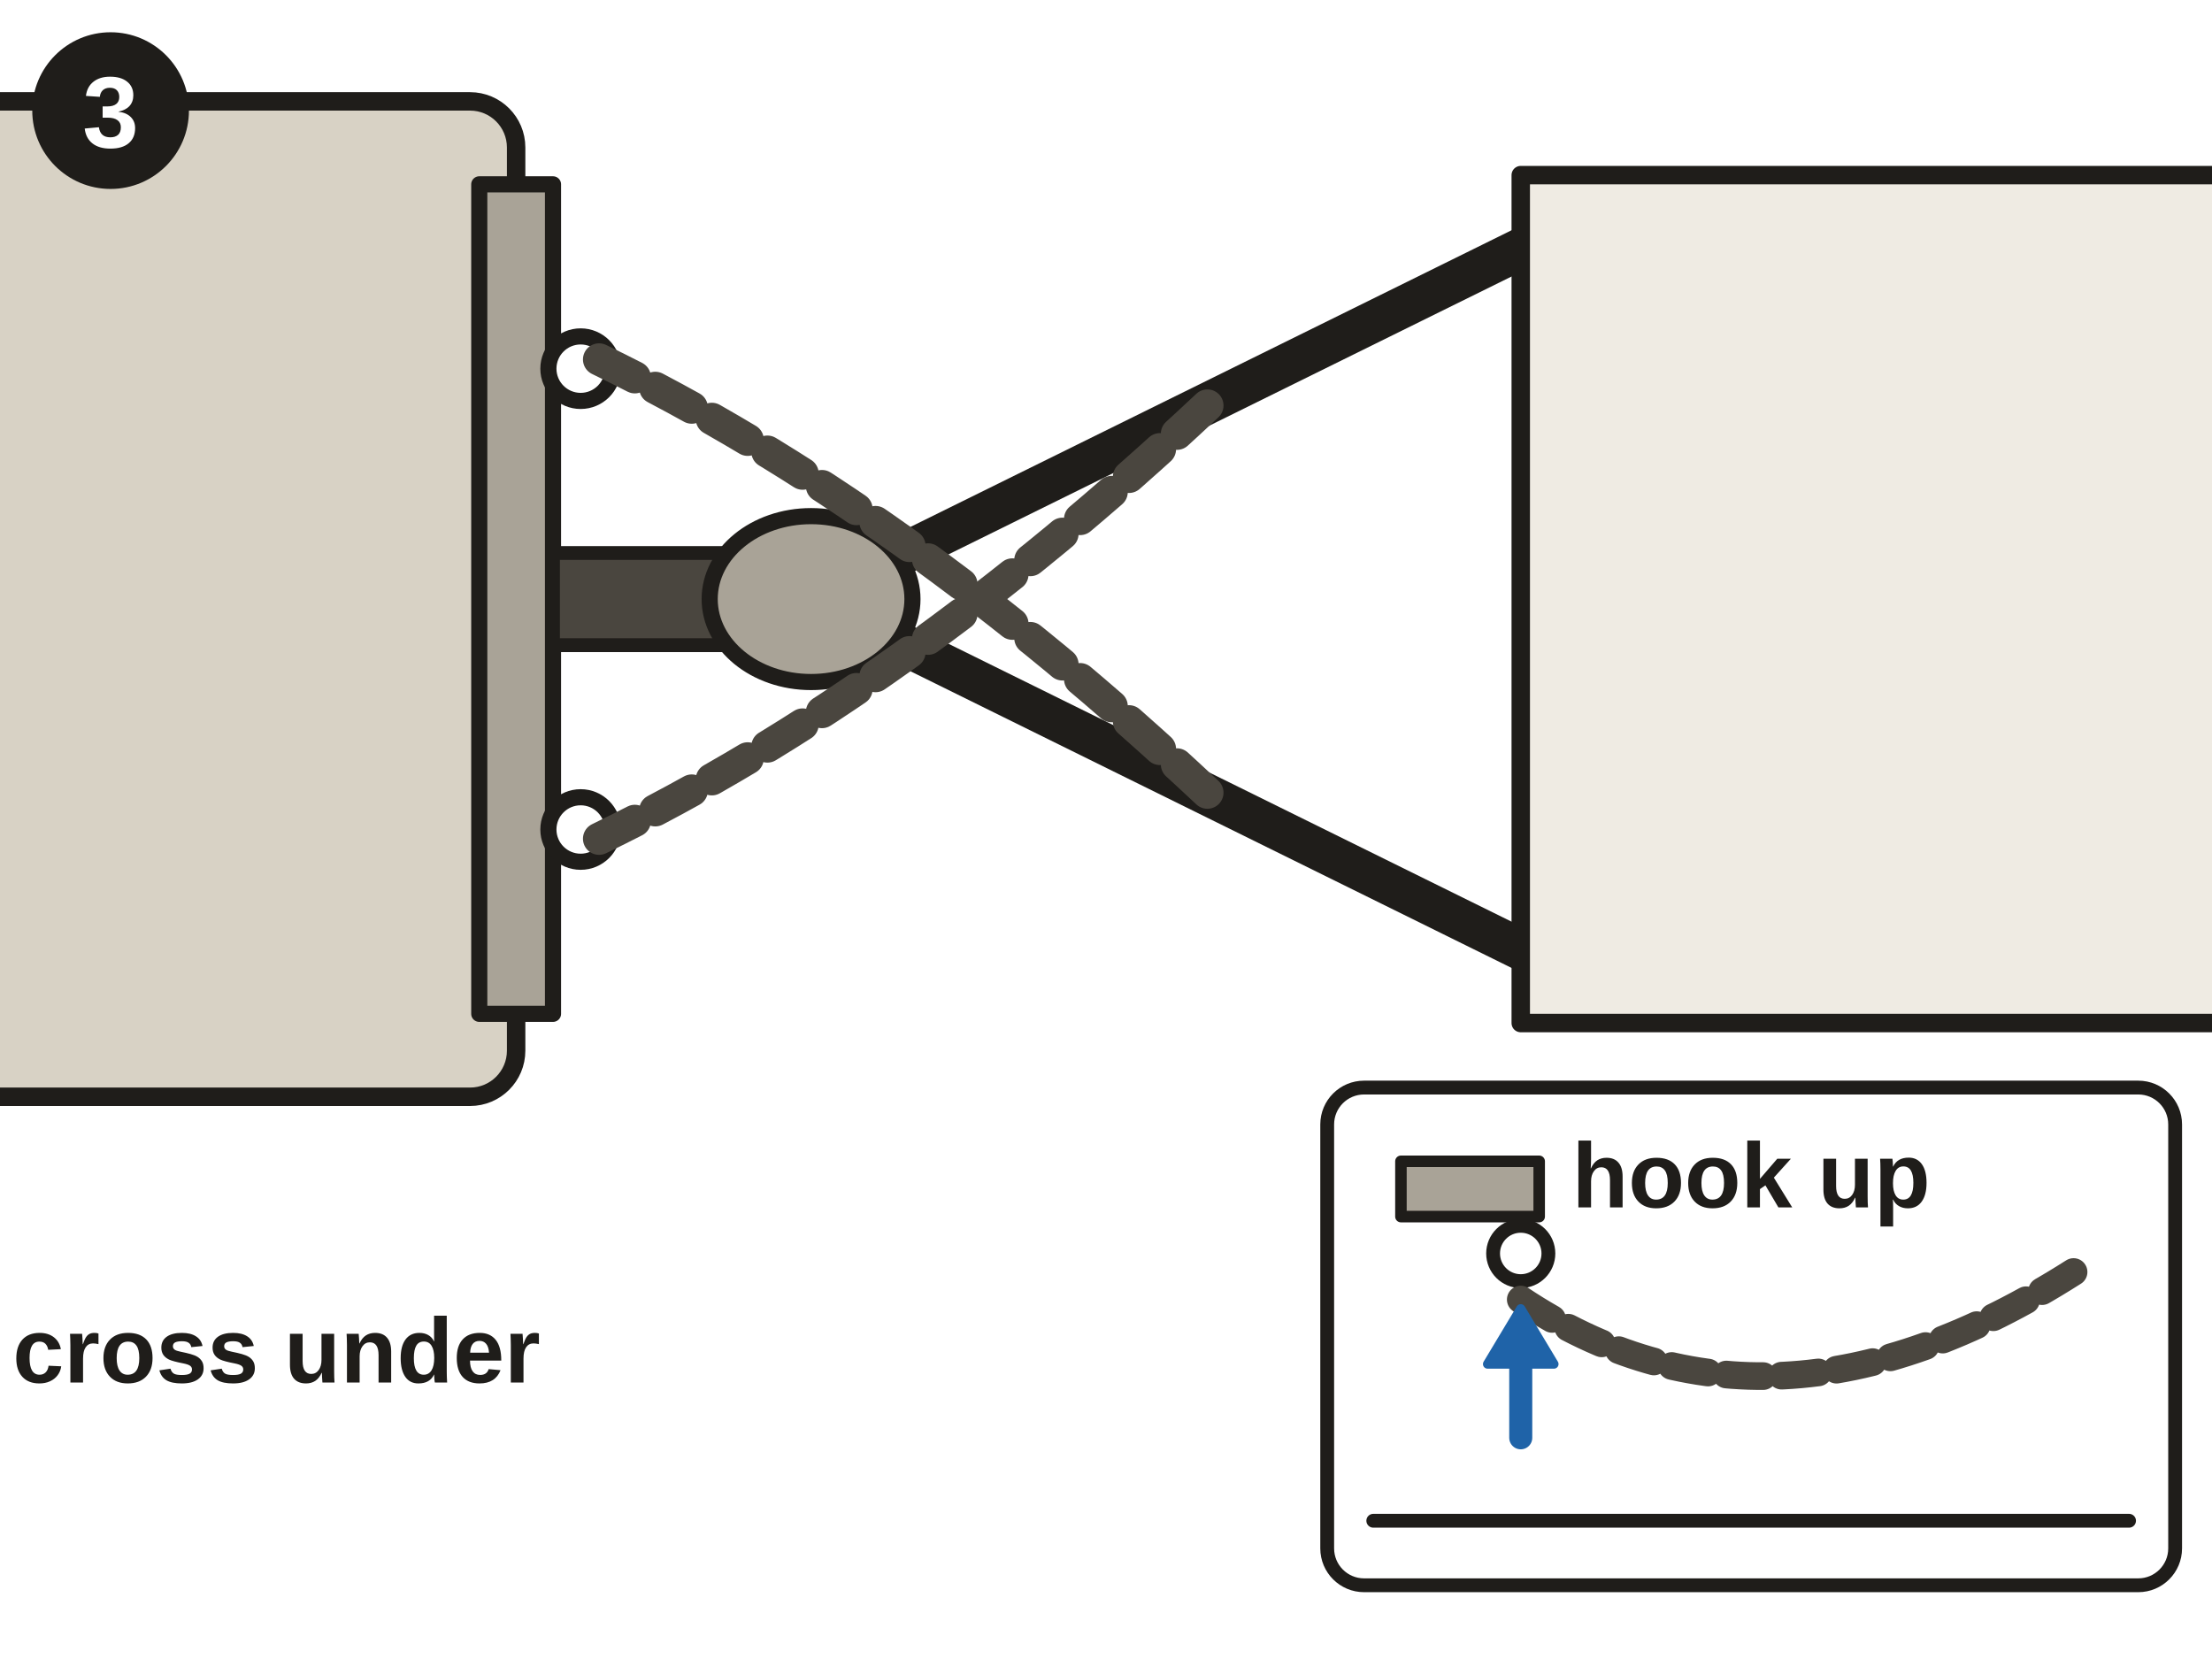
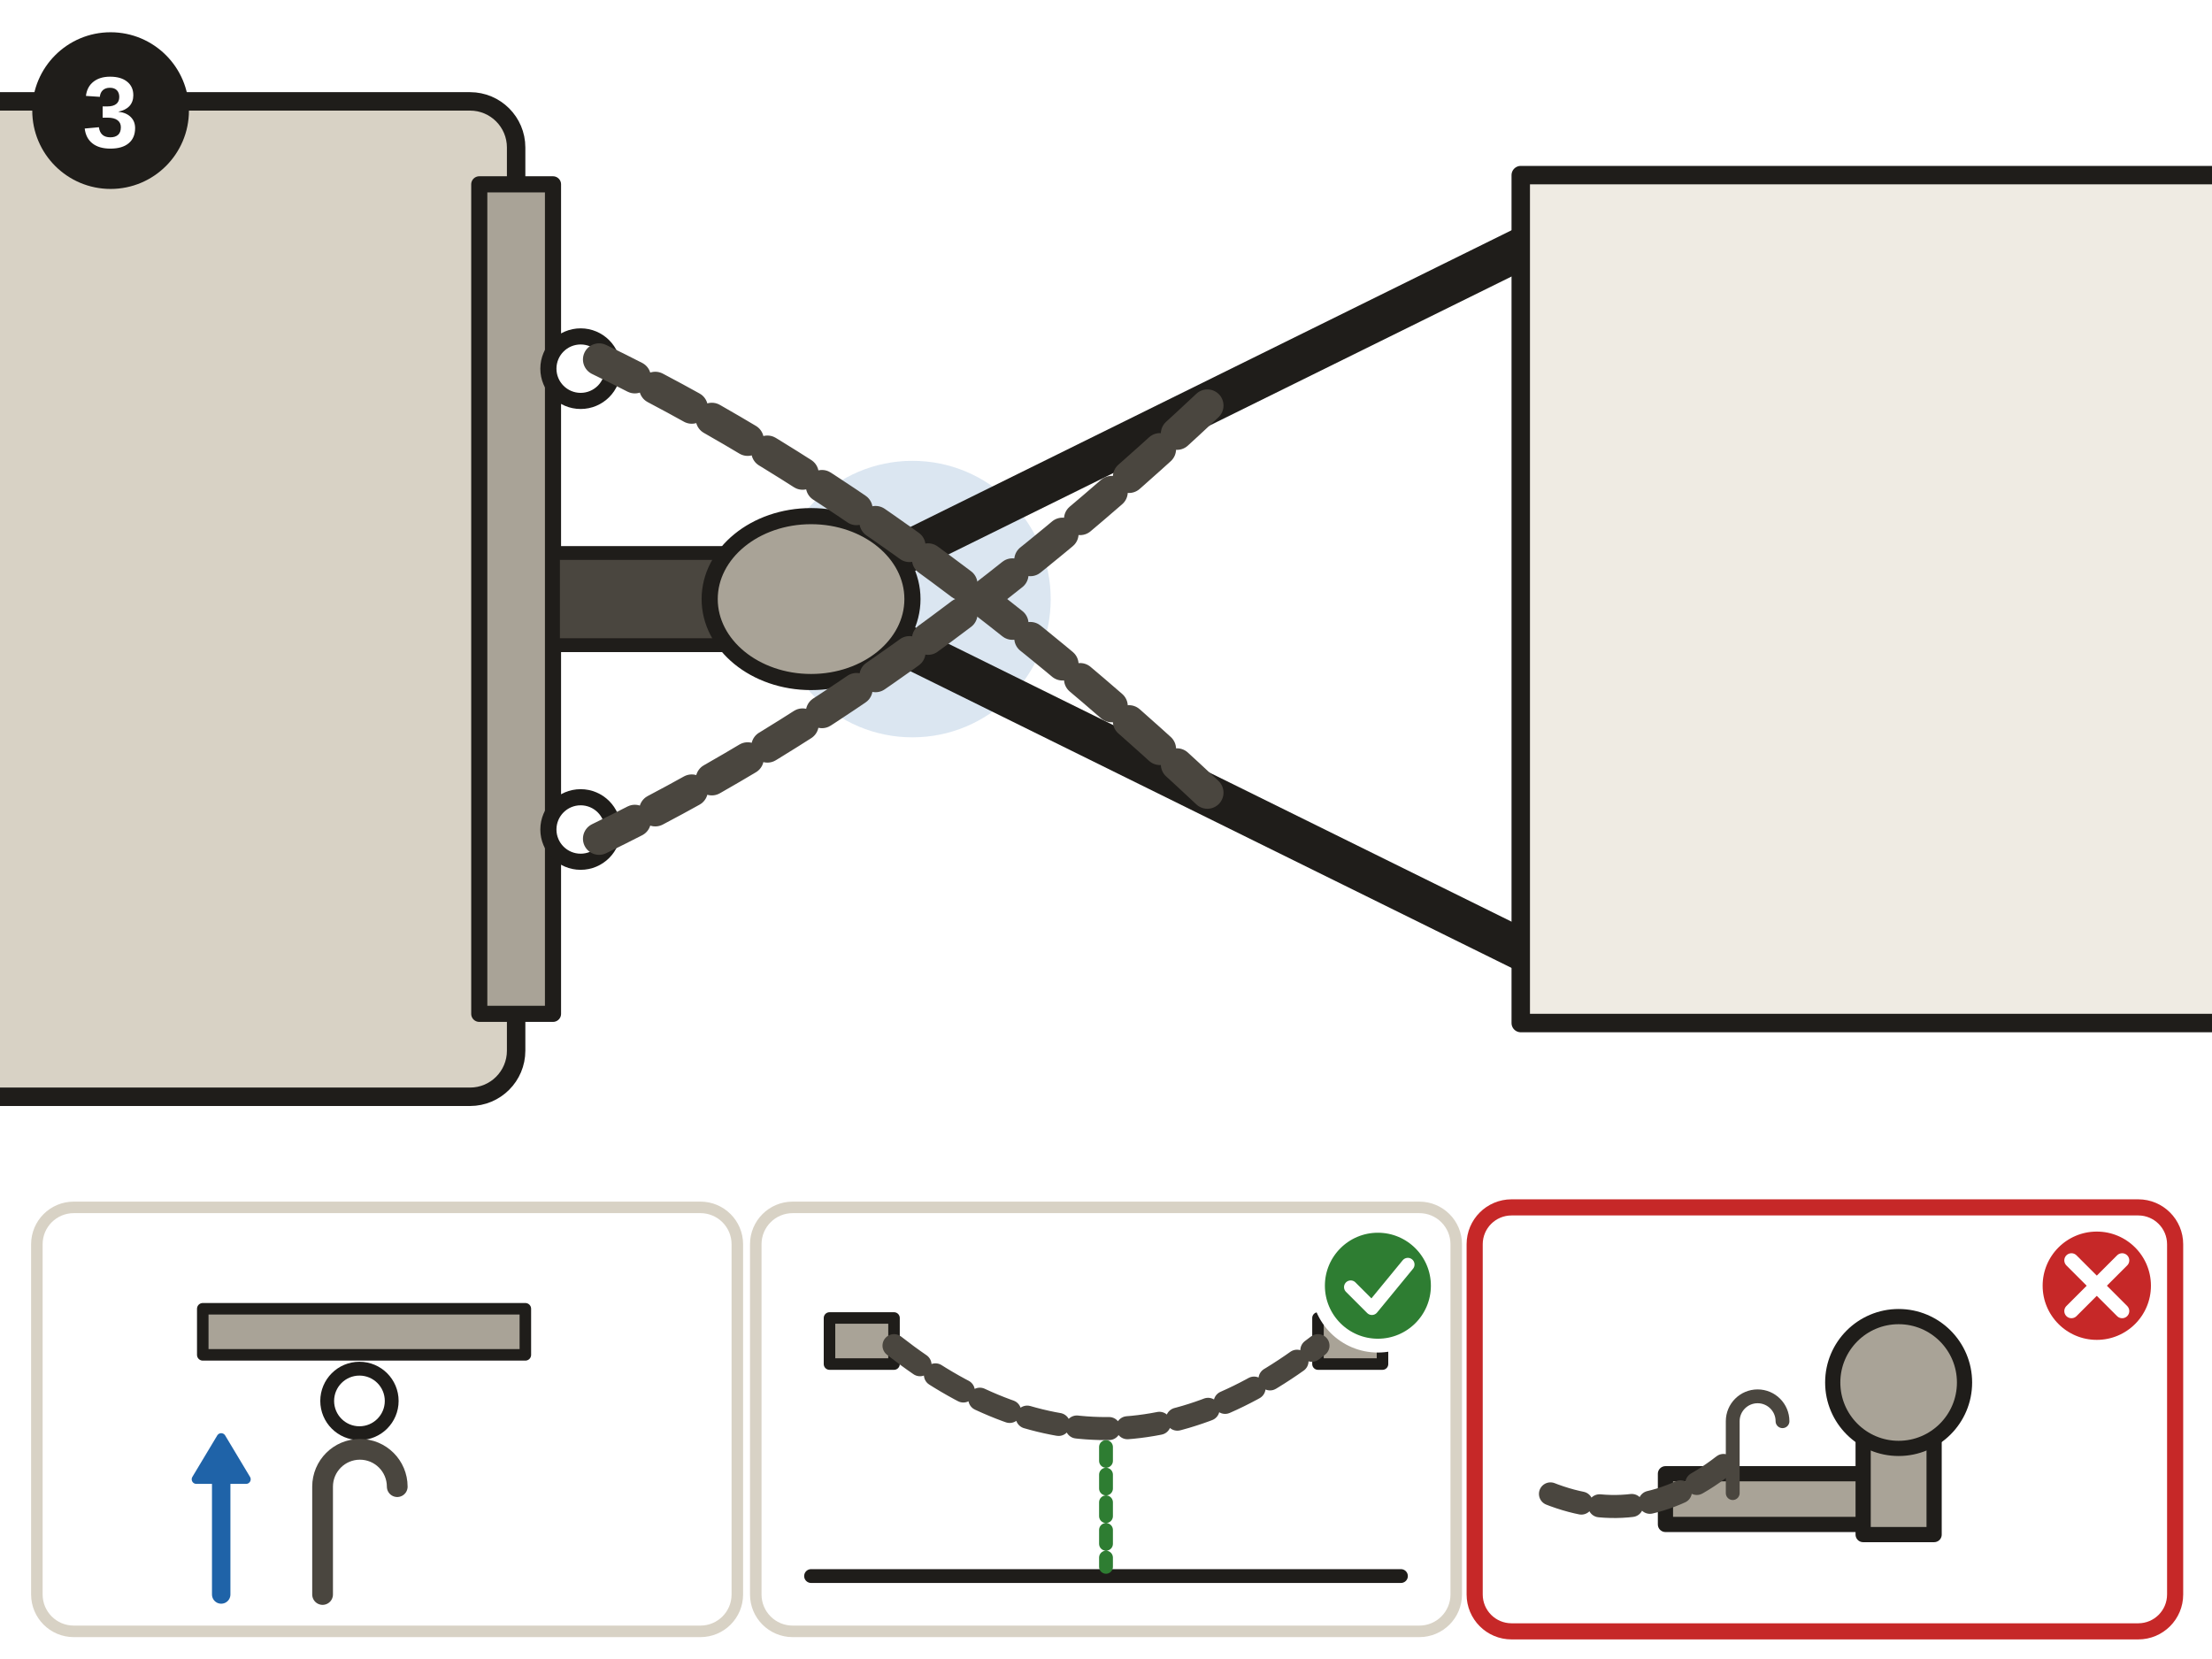
<svg xmlns="http://www.w3.org/2000/svg" viewBox="0 0 480 360" width="480" height="360" role="img" aria-labelledby="35sa-p3-title 35sa-p3-desc">
  <rect x="0" y="0" width="480" height="360" fill="#FFFFFF" />
  <rect x="-10" y="22" width="122" height="216" rx="10" fill="#D8D2C5" stroke="#1F1D1A" stroke-width="4" stroke-linejoin="round" />
  <rect x="104" y="40" width="16" height="180" rx="0" fill="#A9A397" stroke="#1F1D1A" stroke-width="3.5" stroke-linejoin="round" />
  <rect x="120" y="120" width="44" height="20" rx="0" fill="#4A463F" stroke="#1F1D1A" stroke-width="3" stroke-linejoin="round" />
  <circle cx="126" cy="80" r="7" fill="#FFFFFF" stroke="#1F1D1A" stroke-width="3.5" />
  <circle cx="126" cy="180" r="7" fill="#FFFFFF" stroke="#1F1D1A" stroke-width="3.5" />
+   <circle cx="198" cy="130" r="30" fill="rgba(31,99,168,0.16)" stroke="none" stroke-width="4" />
  <path d="M176 130 L330 54 M176 130 L330 206" fill="none" stroke="#1F1D1A" stroke-width="9" stroke-linecap="round" stroke-linejoin="round" />
  <rect x="330" y="38" width="160" height="184" rx="0" fill="#EFEBE3" stroke="#1F1D1A" stroke-width="4" stroke-linejoin="round" />
  <ellipse cx="176" cy="130" rx="22" ry="18" fill="#A9A397" stroke="#1F1D1A" stroke-width="3.5" />
  <path d="M262 88 Q196 150 130 182" fill="none" stroke="#4A463F" stroke-width="7" stroke-dasharray="9 5" stroke-linecap="round" stroke-linejoin="round" />
  <path d="M262 172 Q196 110 130 78" fill="none" stroke="#4A463F" stroke-width="7" stroke-dasharray="9 5" stroke-linecap="round" stroke-linejoin="round" />
+   <rect x="8" y="262" width="152" height="92" rx="8" fill="none" stroke="#D8D2C5" stroke-width="2.5" stroke-linejoin="round" />
+   <g transform="translate(8,262)">
+     <rect x="36" y="22" width="70" height="10" rx="0" fill="#A9A397" stroke="#1F1D1A" stroke-width="2.5" stroke-linejoin="round" />
+     <circle cx="70" cy="42" r="7" fill="#FFFFFF" stroke="#1F1D1A" stroke-width="3" />
+     <path d="M62 84 L62 60.6 A8.1 8.1 0 1 1 78.2 60.6" fill="none" stroke="#4A463F" stroke-width="4.5" stroke-linecap="round" stroke-linejoin="round" />
+     <line x1="40" y1="84" x2="40" y2="59" stroke="#1F63A8" stroke-width="4" stroke-linecap="round" />
+     <polygon points="40,50 34.6,59 45.4,59" fill="#1F63A8" stroke="#1F63A8" stroke-width="2" stroke-linejoin="round" />
+   </g>
+   <rect x="164" y="262" width="152" height="92" rx="8" fill="none" stroke="#D8D2C5" stroke-width="2.5" stroke-linejoin="round" />
+   <g transform="translate(164,262)">
+     <rect x="16" y="24" width="14" height="10" rx="0" fill="#A9A397" stroke="#1F1D1A" stroke-width="2.5" stroke-linejoin="round" />
+     <rect x="122" y="24" width="14" height="10" rx="0" fill="#A9A397" stroke="#1F1D1A" stroke-width="2.5" stroke-linejoin="round" />
+     <path d="M30 30 Q76 66 122 30" fill="none" stroke="#4A463F" stroke-width="5" stroke-dasharray="7 4" stroke-linecap="round" stroke-linejoin="round" />
+     <line x1="12" y1="80" x2="140" y2="80" stroke="#1F1D1A" stroke-width="3" stroke-linecap="round" />
+     <line x1="76" y1="52" x2="76" y2="78" stroke="#2E7D32" stroke-width="3" stroke-dasharray="3 3" stroke-linecap="round" />
+   </g>
+   <circle cx="299" cy="279" r="13" fill="#2E7D32" stroke="#FFFFFF" stroke-width="3" />
+   <path d="M293.1 279.3 L297.7 283.9 L305.5 274.4" fill="none" stroke="#FFFFFF" stroke-width="2.9" stroke-linecap="round" stroke-linejoin="round" />
+   <rect x="320" y="262" width="152" height="92" rx="8" fill="none" stroke="#C62828" stroke-width="3.5" stroke-linejoin="round" />
+   <g transform="translate(320,262)">
+     <rect x="41.4" y="57.8" width="44" height="11" rx="0" fill="#A9A397" stroke="#1F1D1A" stroke-width="3.3" stroke-linejoin="round" />
+     <rect x="84.3" y="46.8" width="15.4" height="24.2" rx="0" fill="#A9A397" stroke="#1F1D1A" stroke-width="3.3" stroke-linejoin="round" />
+     <circle cx="92" cy="38" r="14.3" fill="#A9A397" stroke="#1F1D1A" stroke-width="3.3" />
+     <path d="M54 56 Q36 70 16 62" fill="none" stroke="#4A463F" stroke-width="5" stroke-dasharray="7 4" stroke-linecap="round" stroke-linejoin="round" />
+     <path d="M56 62 L56 46.4 A5.4 5.4 0 1 1 66.8 46.4" fill="none" stroke="#4A463F" stroke-width="3" stroke-linecap="round" stroke-linejoin="round" />
+   </g>
+   <circle cx="455" cy="279" r="13" fill="#C62828" stroke="#FFFFFF" stroke-width="2.5" />
+   <line x1="449.5" y1="273.5" x2="460.5" y2="284.5" stroke="#FFFFFF" stroke-width="3.1" stroke-linecap="round" />
+   <line x1="460.5" y1="273.5" x2="449.5" y2="284.5" stroke="#FFFFFF" stroke-width="3.1" stroke-linecap="round" />
  <circle cx="24" cy="24" r="17" fill="#1F1D1A" stroke="none" stroke-width="4" />
-   <text x="24" y="32" font-family="Segoe UI, Arial, Helvetica, sans-serif" font-size="22" font-weight="700" text-anchor="middle" fill="#FFFFFF">3</text>
-   <rect x="288" y="236" width="184" height="108" rx="8" fill="#FFFFFF" stroke="#1F1D1A" stroke-width="3" stroke-linejoin="round" />
-   <line x1="298" y1="330" x2="462" y2="330" stroke="#1F1D1A" stroke-width="3" stroke-linecap="round" />
-   <rect x="304" y="252" width="30" height="12" rx="0" fill="#A9A397" stroke="#1F1D1A" stroke-width="2.5" stroke-linejoin="round" />
-   <circle cx="330" cy="272" r="6" fill="#FFFFFF" stroke="#1F1D1A" stroke-width="3" />
-   <path d="M330 282 Q384 318 450 276" fill="none" stroke="#4A463F" stroke-width="6" stroke-dasharray="8 4" stroke-linecap="round" stroke-linejoin="round" />
-   <line x1="330" y1="312" x2="330" y2="296" stroke="#1F63A8" stroke-width="5" stroke-linecap="round" />
-   <polygon points="330,284 322.8,296 337.2,296" fill="#1F63A8" stroke="#1F63A8" stroke-width="2" stroke-linejoin="round" />
-   <text x="380" y="262" font-family="Segoe UI, Arial, Helvetica, sans-serif" font-size="20" font-weight="700" text-anchor="middle" fill="none" stroke="#FFFFFF" stroke-width="6" stroke-linejoin="round">hook up</text>
-   <text x="380" y="262" font-family="Segoe UI, Arial, Helvetica, sans-serif" font-size="20" font-weight="700" text-anchor="middle" fill="#1F1D1A">hook up</text>
-   <text x="60" y="300" font-family="Segoe UI, Arial, Helvetica, sans-serif" font-size="20" font-weight="600" text-anchor="middle" fill="none" stroke="#FFFFFF" stroke-width="6" stroke-linejoin="round">cross under</text>
-   <text x="60" y="300" font-family="Segoe UI, Arial, Helvetica, sans-serif" font-size="20" font-weight="600" text-anchor="middle" fill="#1F1D1A">cross under</text>
+   <text class="seq" x="24" y="32" font-family="Segoe UI, Arial, Helvetica, sans-serif" font-size="22" font-weight="700" text-anchor="middle" fill="#FFFFFF">3</text>
</svg>
